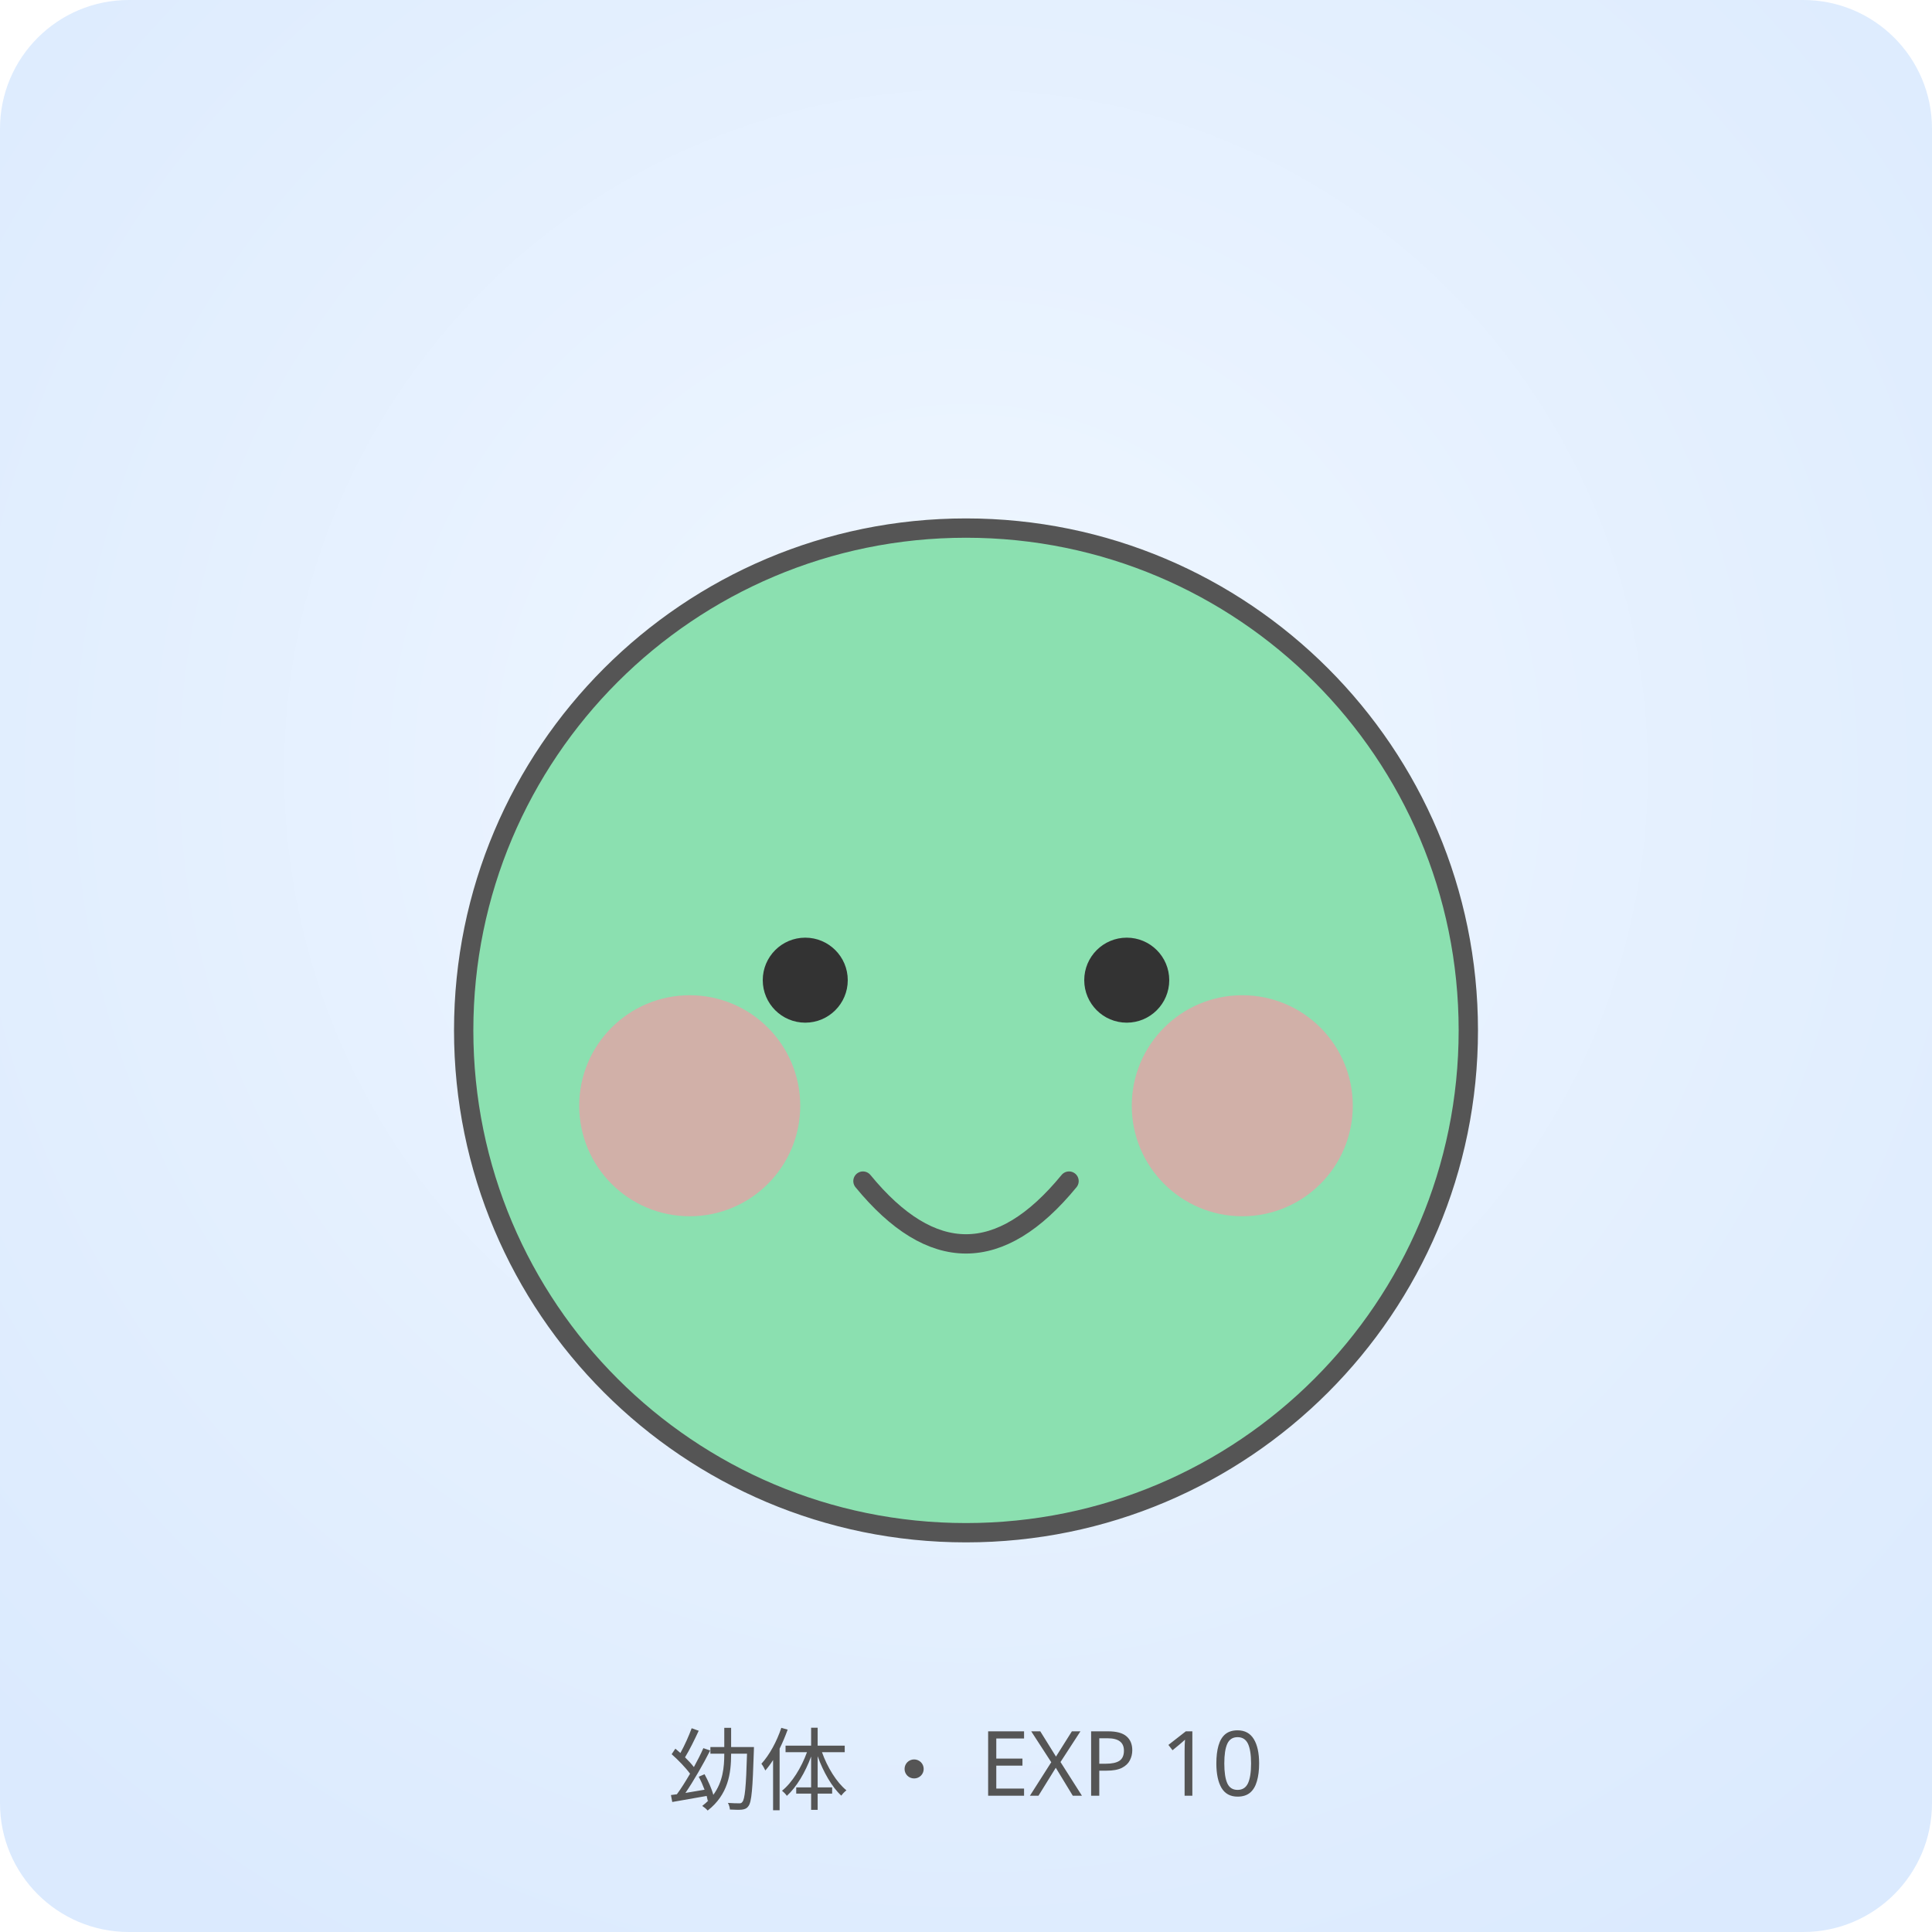
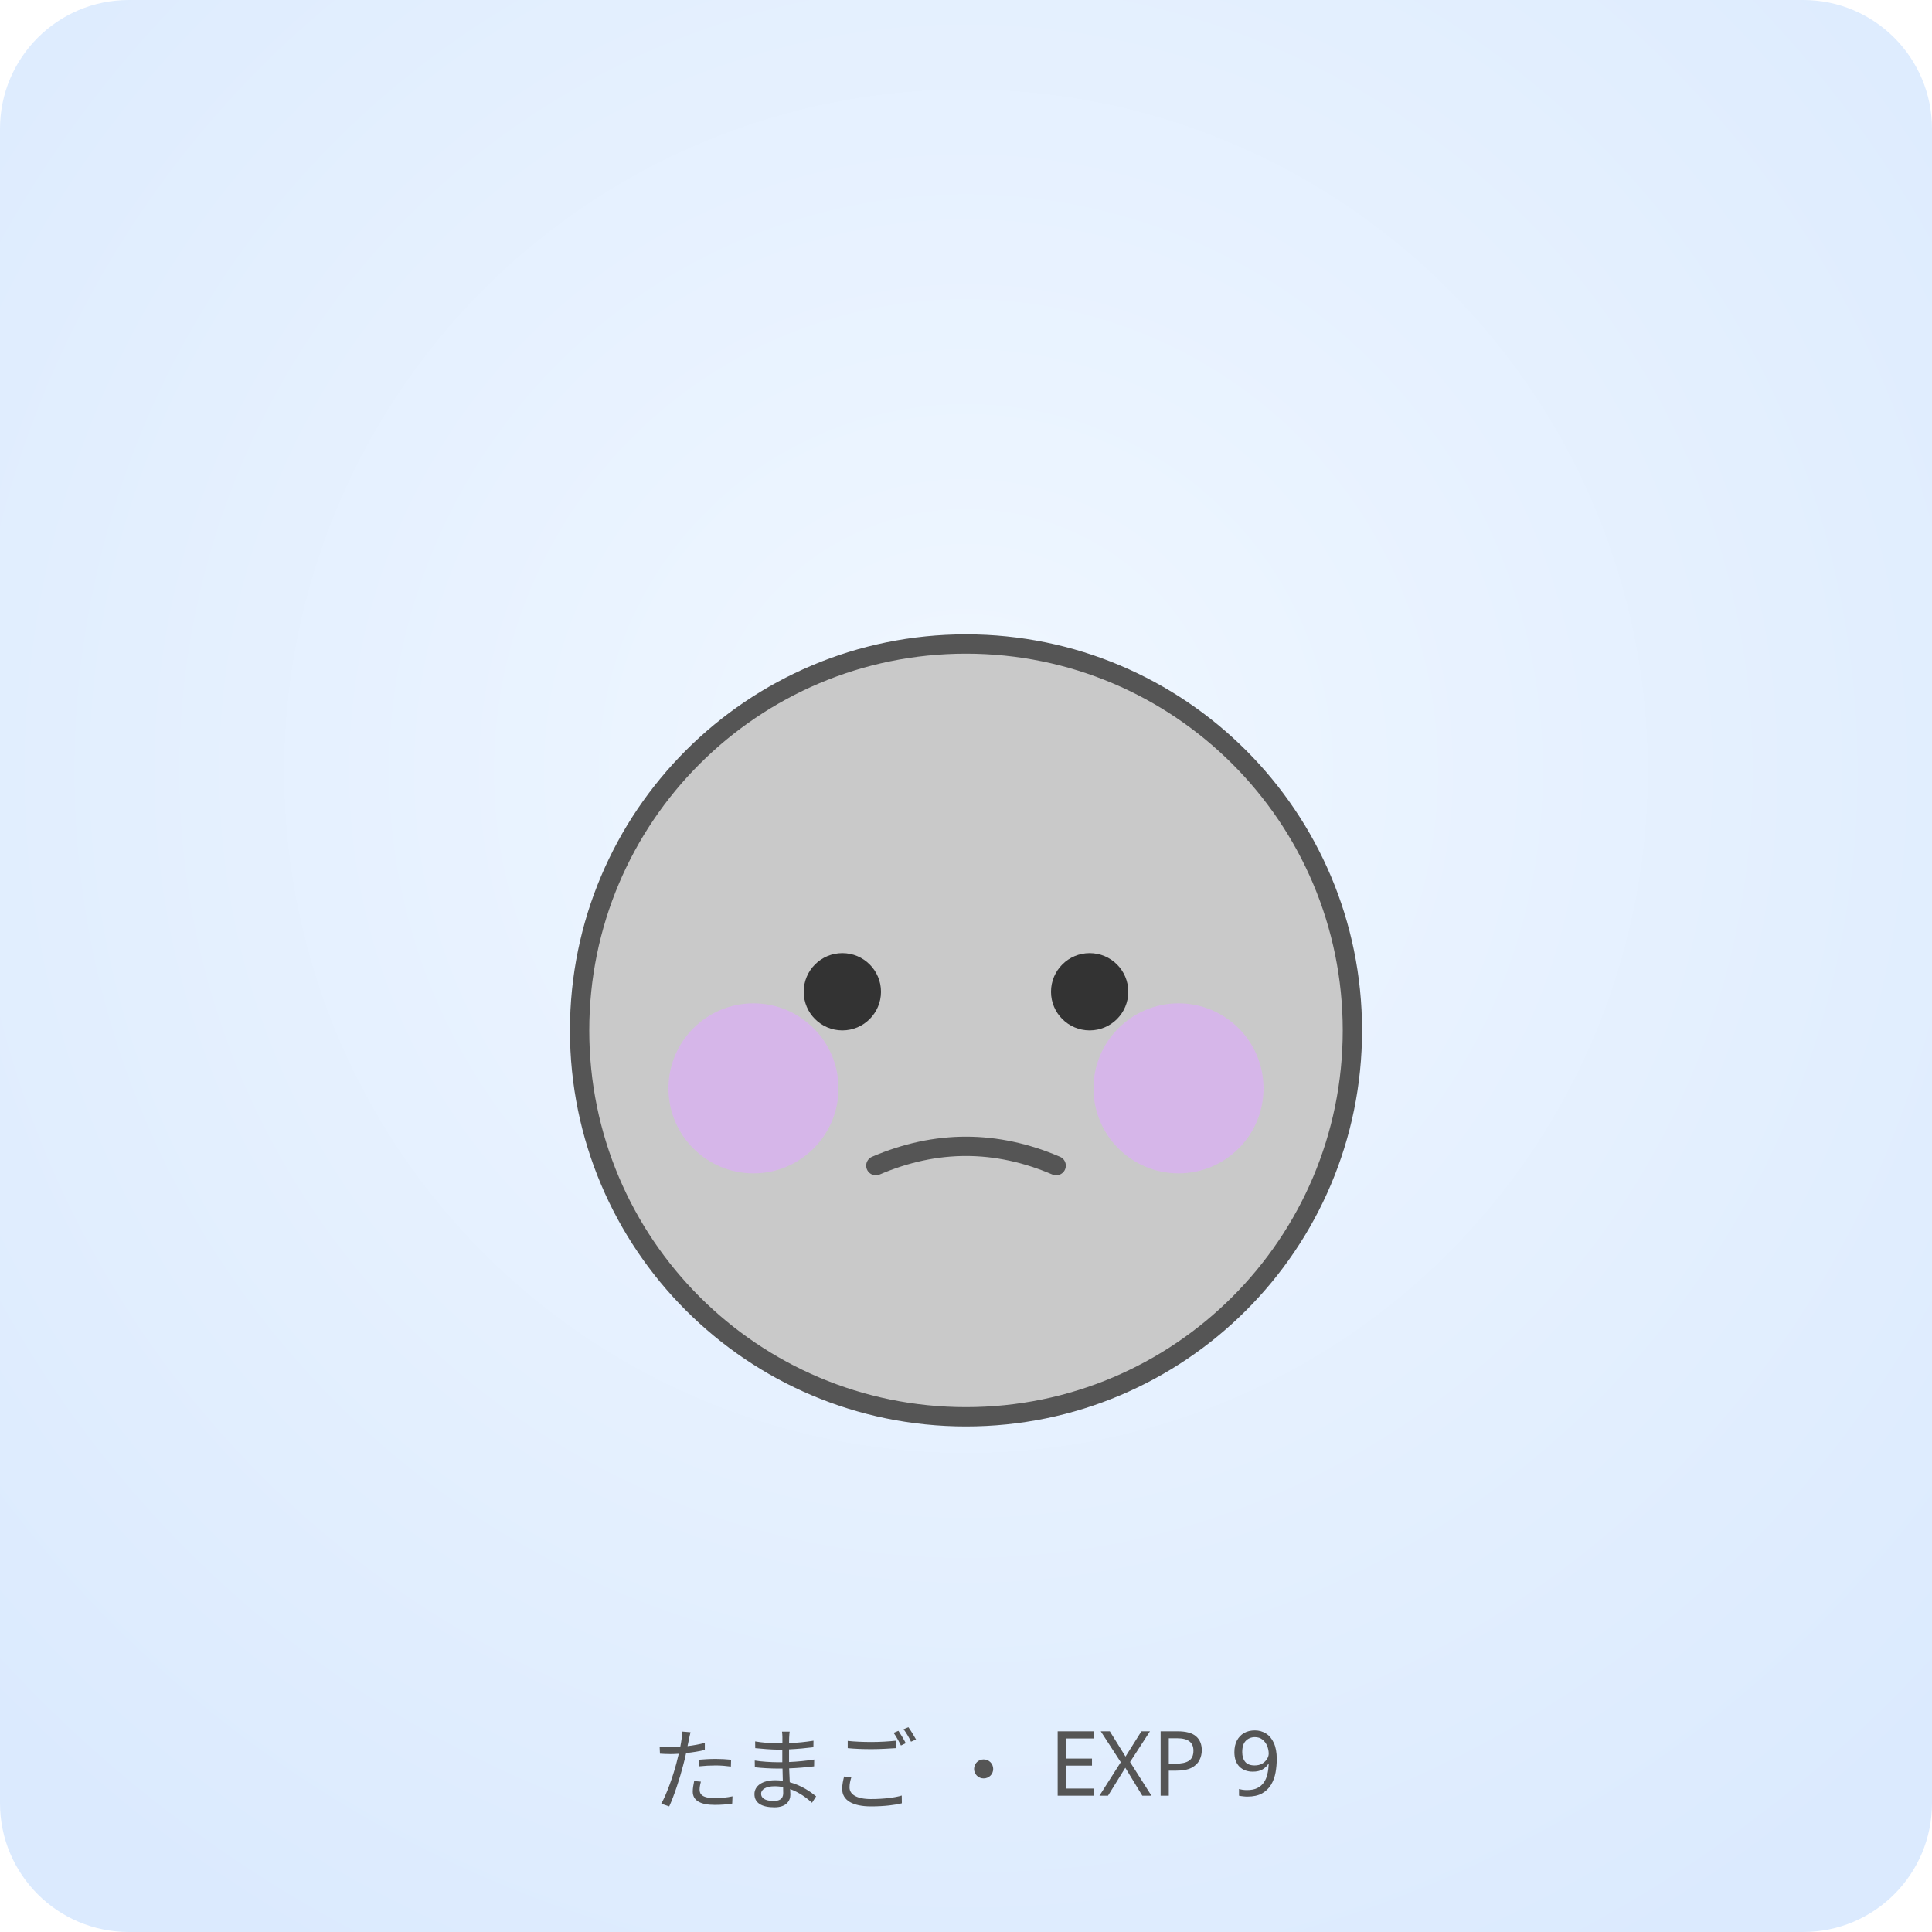
<svg xmlns="http://www.w3.org/2000/svg" viewBox="0 0 300 300" width="300" height="300">
  <defs>
    <radialGradient id="bg" cx="50%" cy="40%" r="70%">
      <stop offset="0%" stop-color="#f0f7ff" />
      <stop offset="100%" stop-color="#dbeafe" />
    </radialGradient>
  </defs>
  <rect width="300" height="300" rx="20" fill="url(#bg)" />
-   <circle cx="150" cy="89.8" r="7" fill="#8be0b0" stroke="#555" stroke-width="2" />
-   <circle cx="150" cy="160" r="78" fill="#8be0b0" stroke="#555" stroke-width="3" />
-   <circle cx="107.1" cy="171.7" r="17.16" fill="#ff8fa3" opacity="0.6" />
-   <circle cx="192.9" cy="171.7" r="17.16" fill="#ff8fa3" opacity="0.6" />
-   <circle cx="125.04" cy="152.2" r="6.6" fill="#333" />
-   <circle cx="174.96" cy="152.2" r="6.6" fill="#333" />
-   <path d="M 134 183.4 Q 150 202.9 166 183.4" stroke="#555" stroke-width="3" fill="none" stroke-linecap="round" />
-   <text x="150" y="280" text-anchor="middle" font-family="sans-serif" font-size="14" fill="#555">幼体 ・ EXP 10</text>
+   <circle cx="150" cy="160" r="60" fill="#c9c9c9" stroke="#555" stroke-width="3" />
+   <circle cx="117.0" cy="169.0" r="13.2" fill="#e0aaff" opacity="0.6" />
+   <circle cx="183.0" cy="169.0" r="13.2" fill="#e0aaff" opacity="0.6" />
+   <circle cx="130.8" cy="154.0" r="6.0" fill="#333" />
+   <circle cx="169.2" cy="154.0" r="6.0" fill="#333" />
+   <path d="M 136 181.0 Q 150 175.0 164 181.0" stroke="#555" stroke-width="3" fill="none" stroke-linecap="round" />
+   <text x="150" y="280" text-anchor="middle" font-family="sans-serif" font-size="14" fill="#555">たまご ・ EXP 9</text>
</svg>
